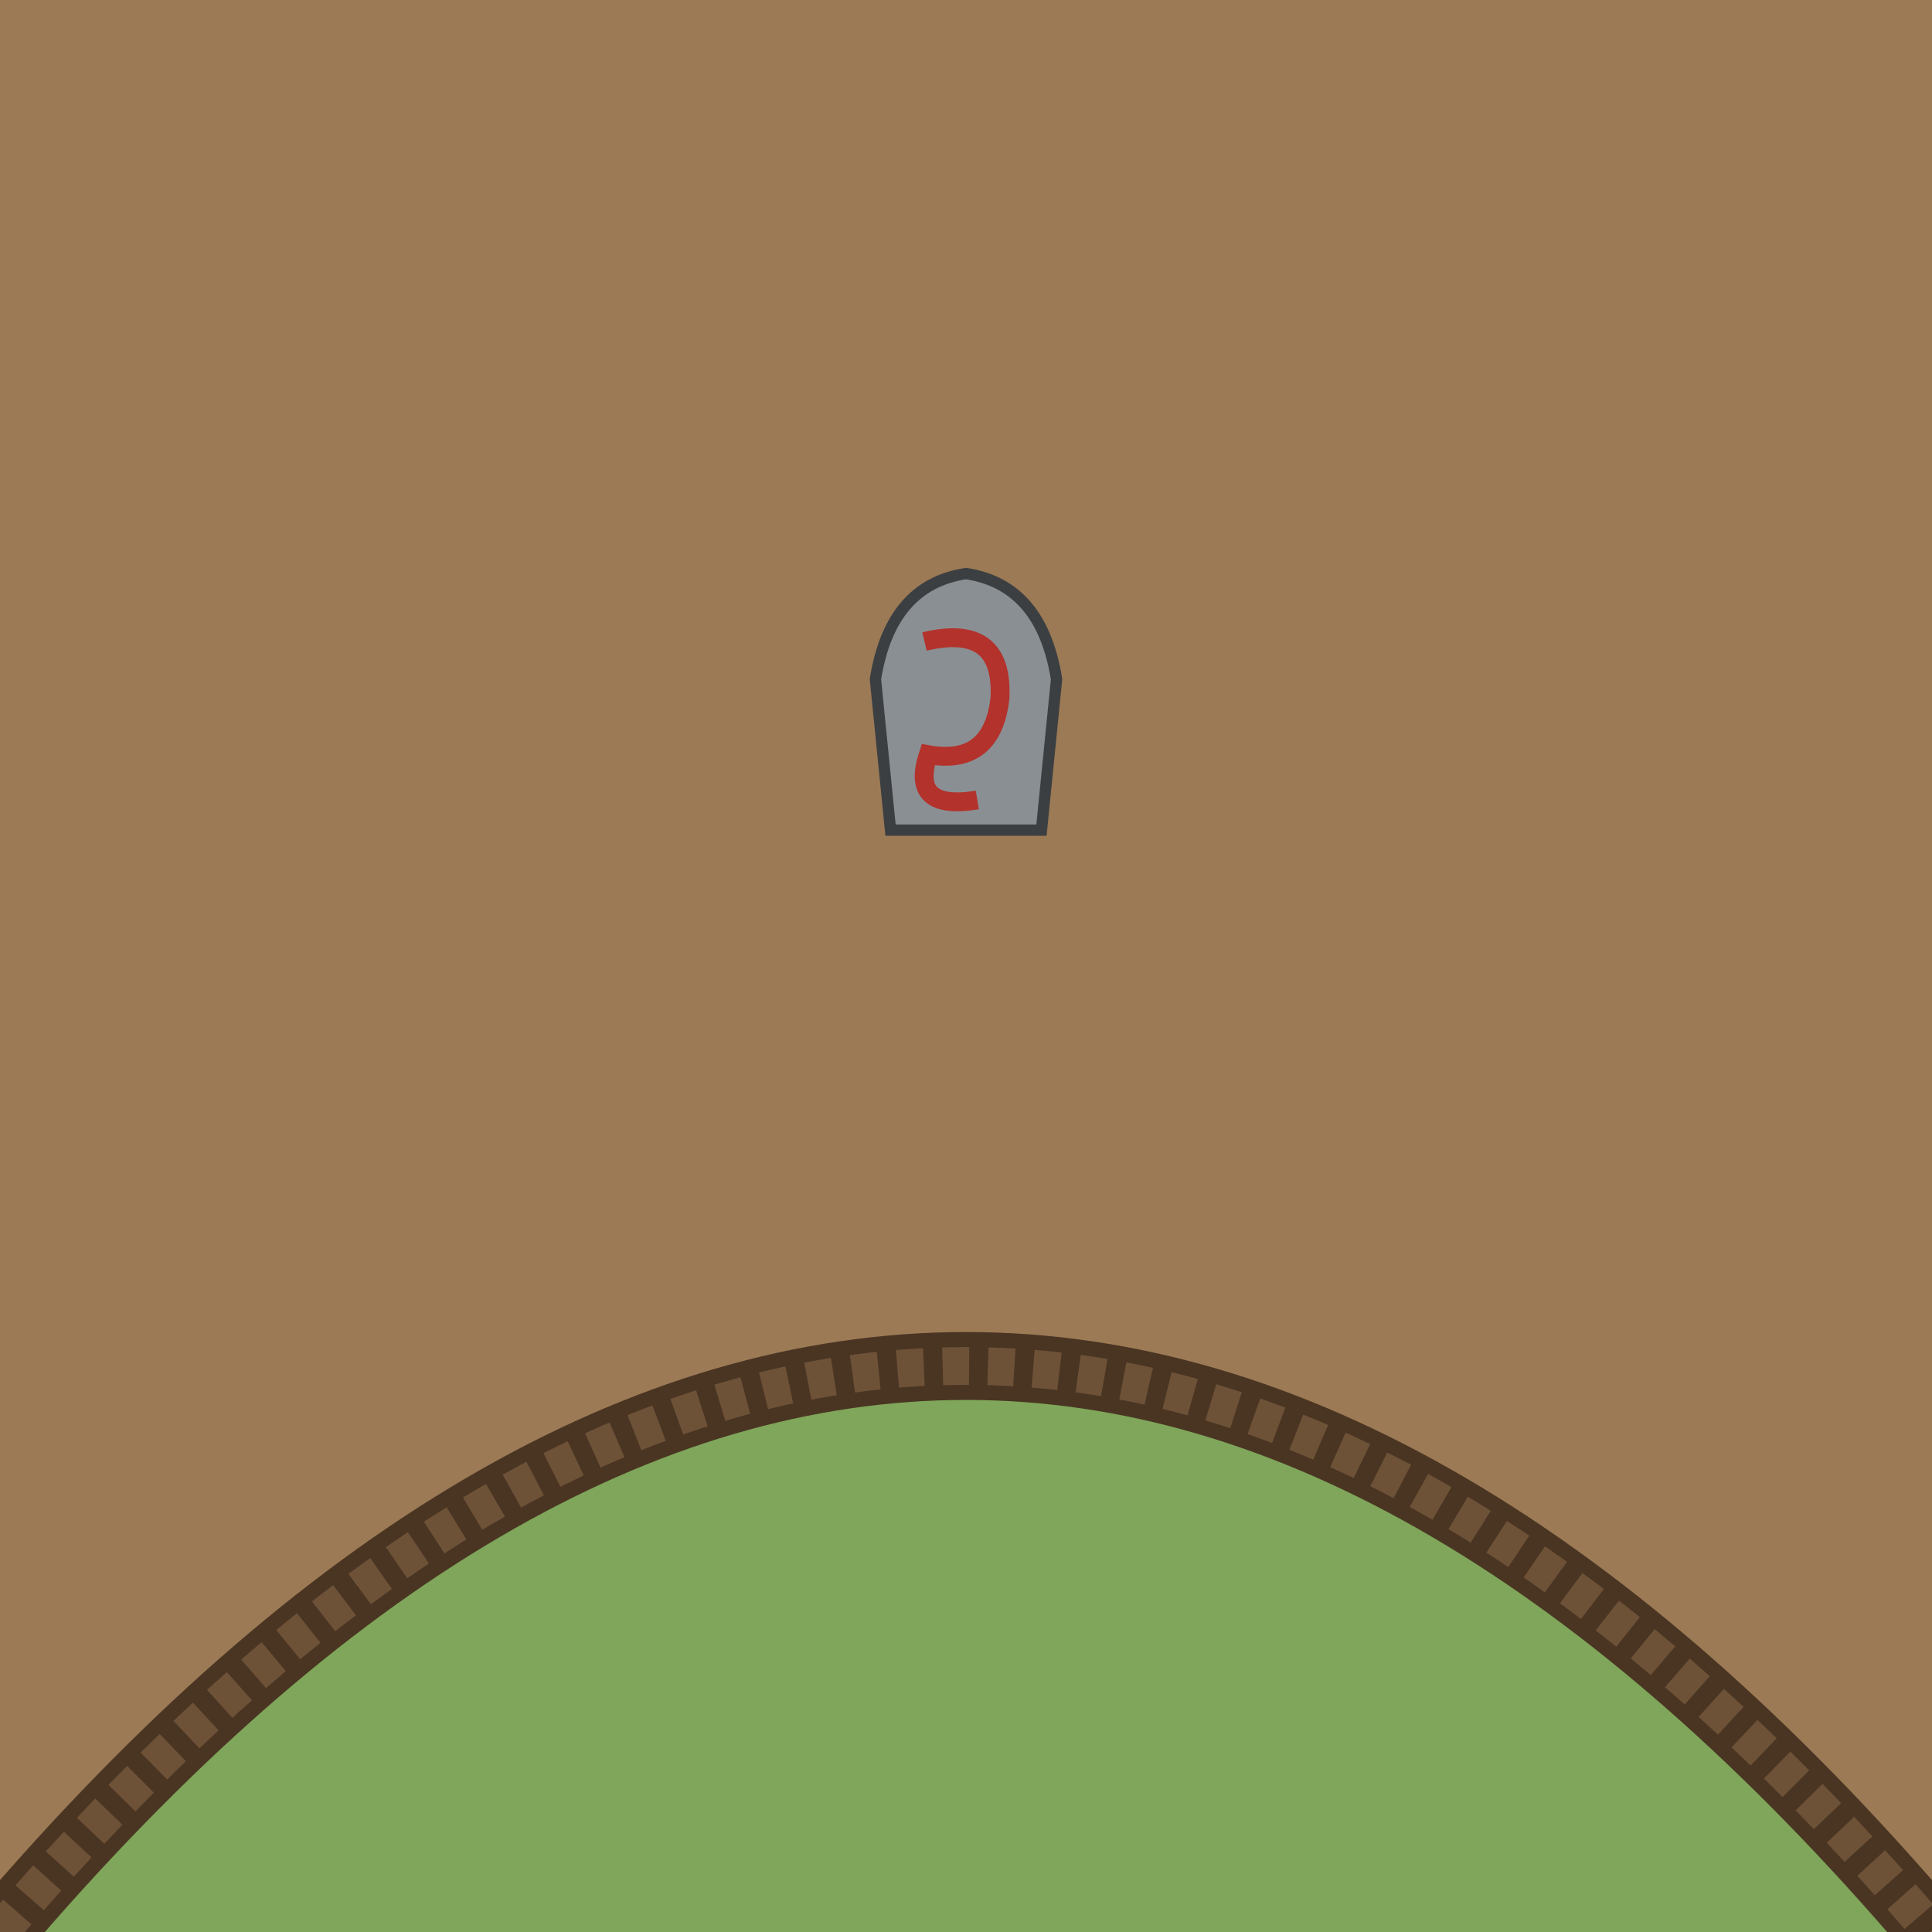
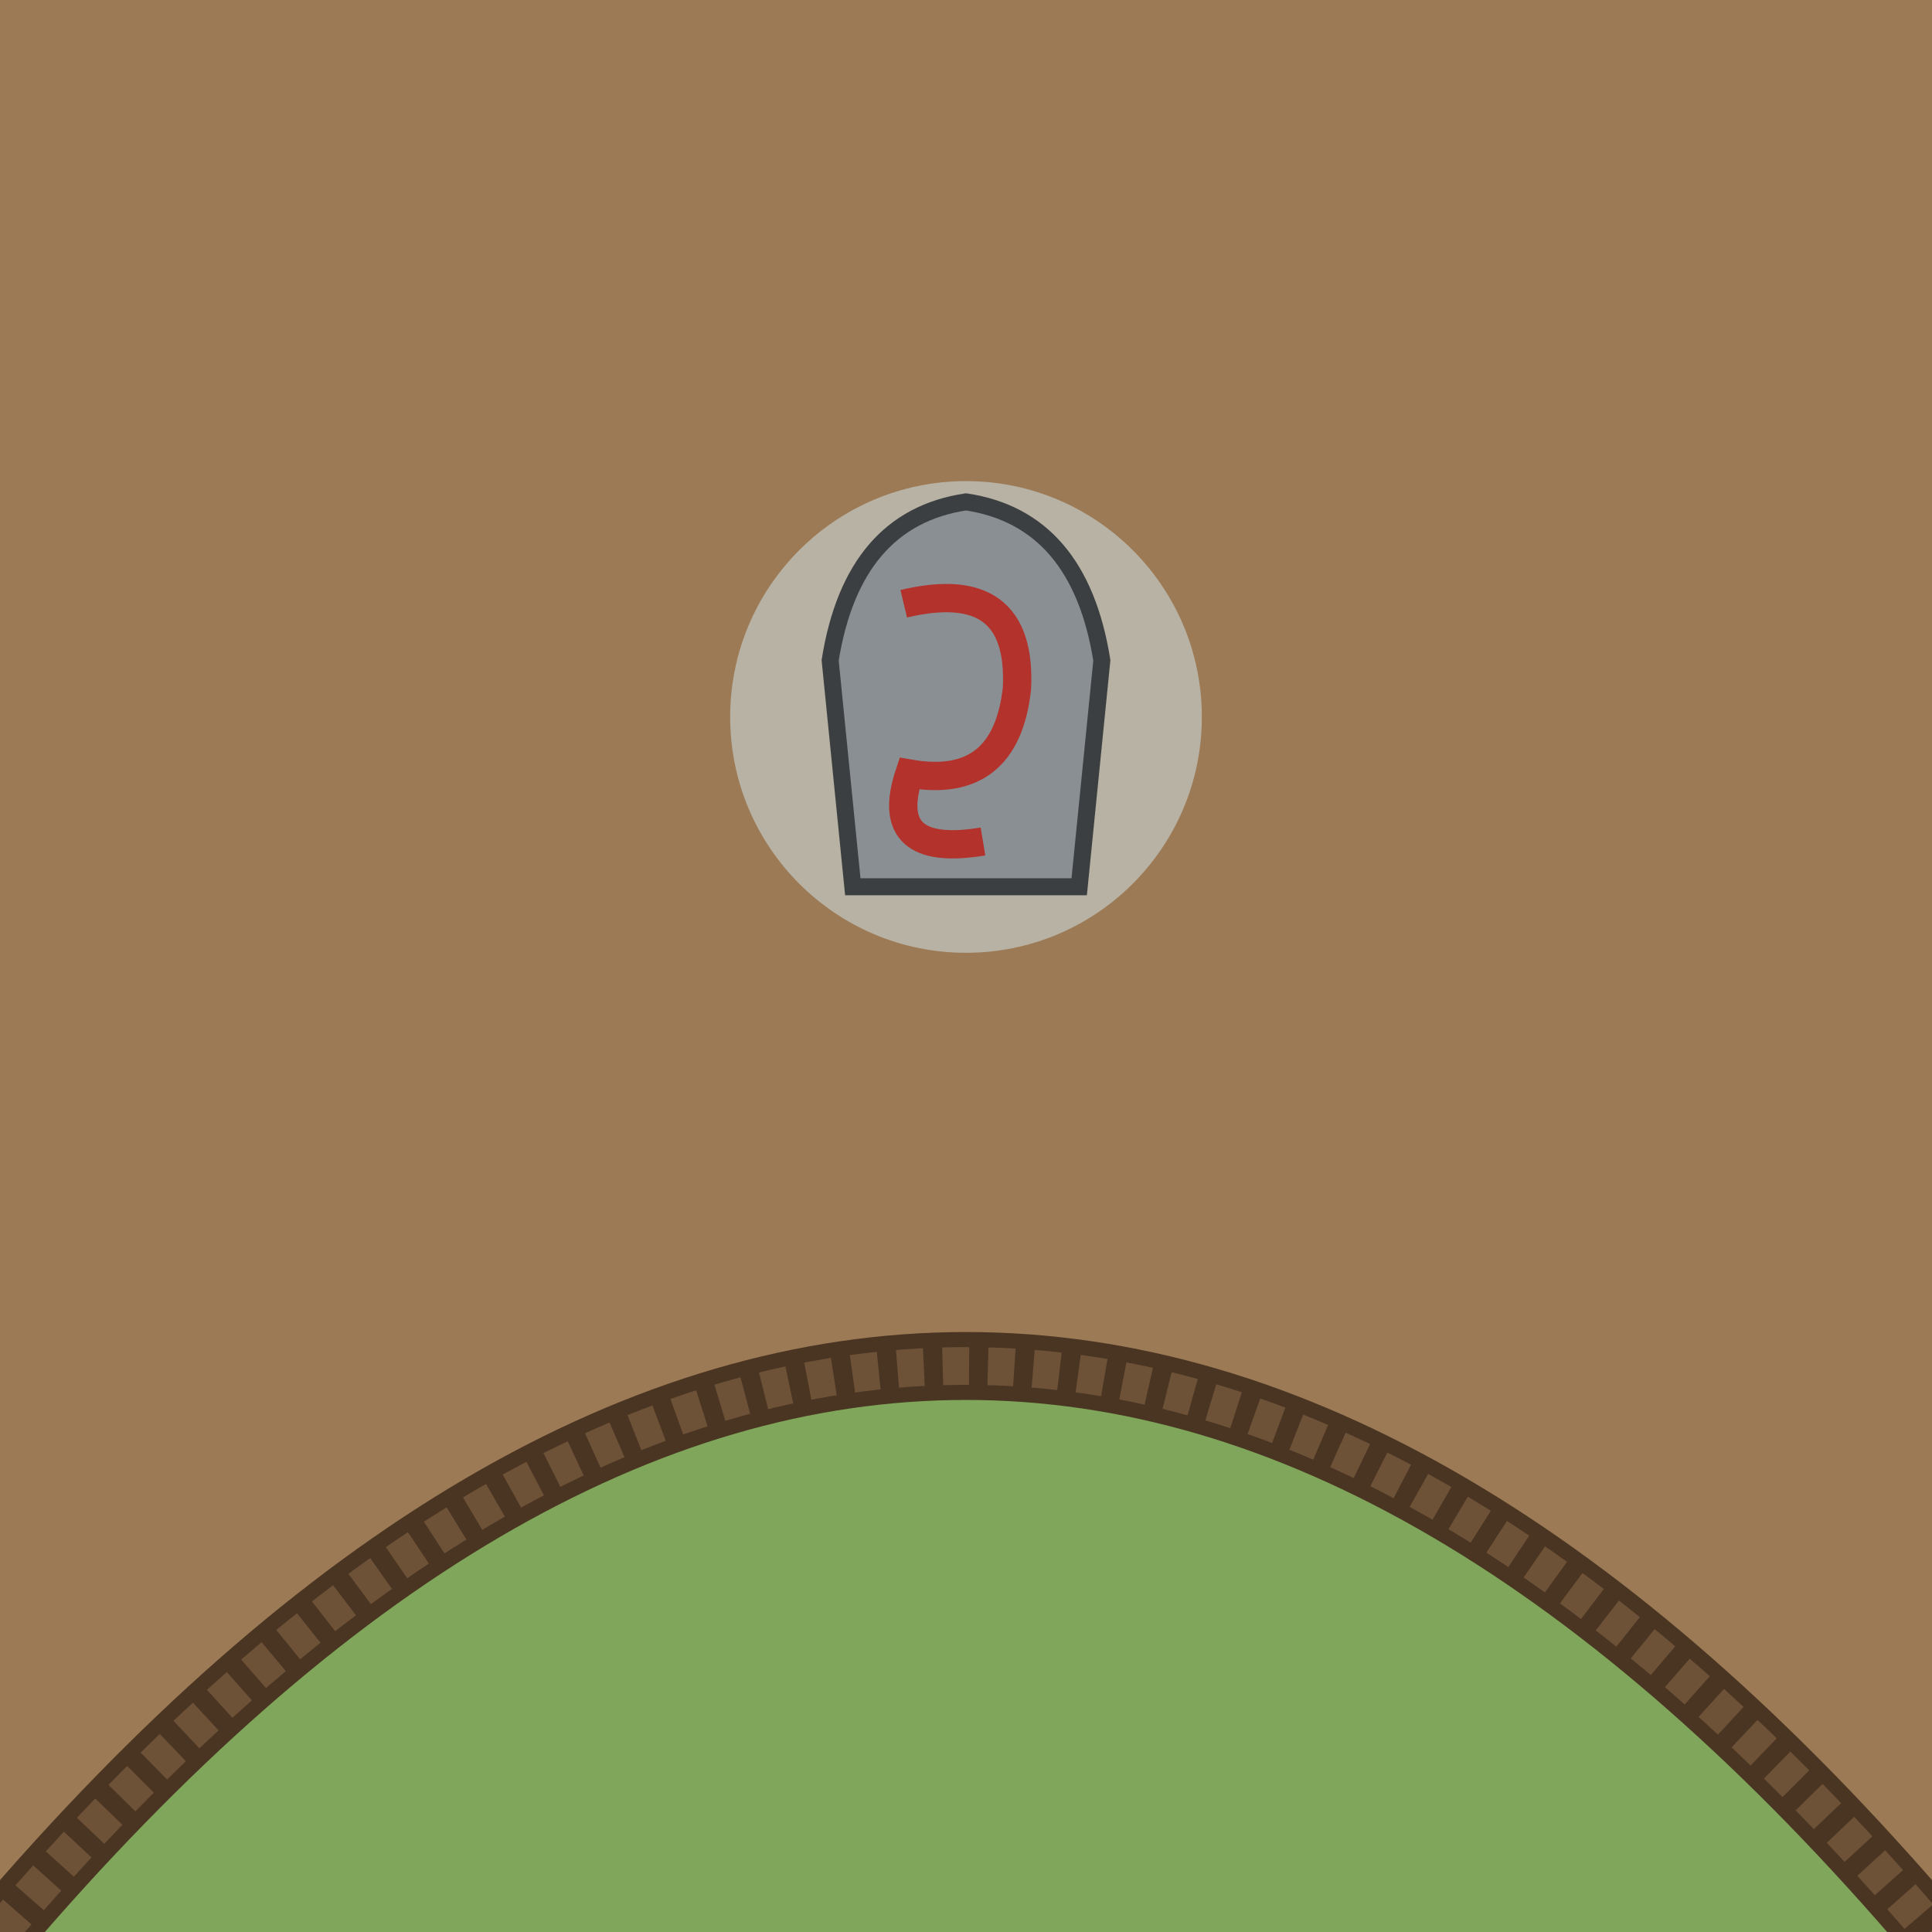
<svg xmlns="http://www.w3.org/2000/svg" width="1024" height="1024" viewBox="0 0 1024 1024">
  <rect width="1024" height="1024" fill="#7fa65a" />
  <path d="M0 0 H1024 V1024 H0 Z" fill="#9c7a55" />
  <path d="M0 1024 L1024 1024 Q512 424 0 1024 Z" fill="#7fa65a" />
  <path d="M0 1024 Q512 424 1024 1024" fill="none" stroke="#4a3523" stroke-width="36" />
  <path d="M0 1024 Q512 424 1024 1024" fill="none" stroke="#6e5238" stroke-width="20" stroke-dasharray="14 10" />
  <g transform="translate(512 380)">
-     <path d="M-40 60 L-48 -20 Q-40 -70 0 -76 Q40 -70 48 -20 L40 60 Z" fill="#8a8f94" stroke="#3c3f42" stroke-width="6" />
-     <path d="M-22 -40 Q20 -50 18 -10 Q14 26 -20 20 Q-30 50 6 44" fill="none" stroke="#b3322b" stroke-width="10" />
+     <circle r="125" fill="#b8b2a4" />
+     <g transform="scale(1.5)">
+       <path d="M-40 60 L-48 -20 Q-40 -70 0 -76 Q40 -70 48 -20 L40 60 Z" fill="#8a8f94" stroke="#3c3f42" stroke-width="6" />
+       <path d="M-22 -40 Q20 -50 18 -10 Q14 26 -20 20 Q-30 50 6 44" fill="none" stroke="#b3322b" stroke-width="10" />
+     </g>
  </g>
</svg>
